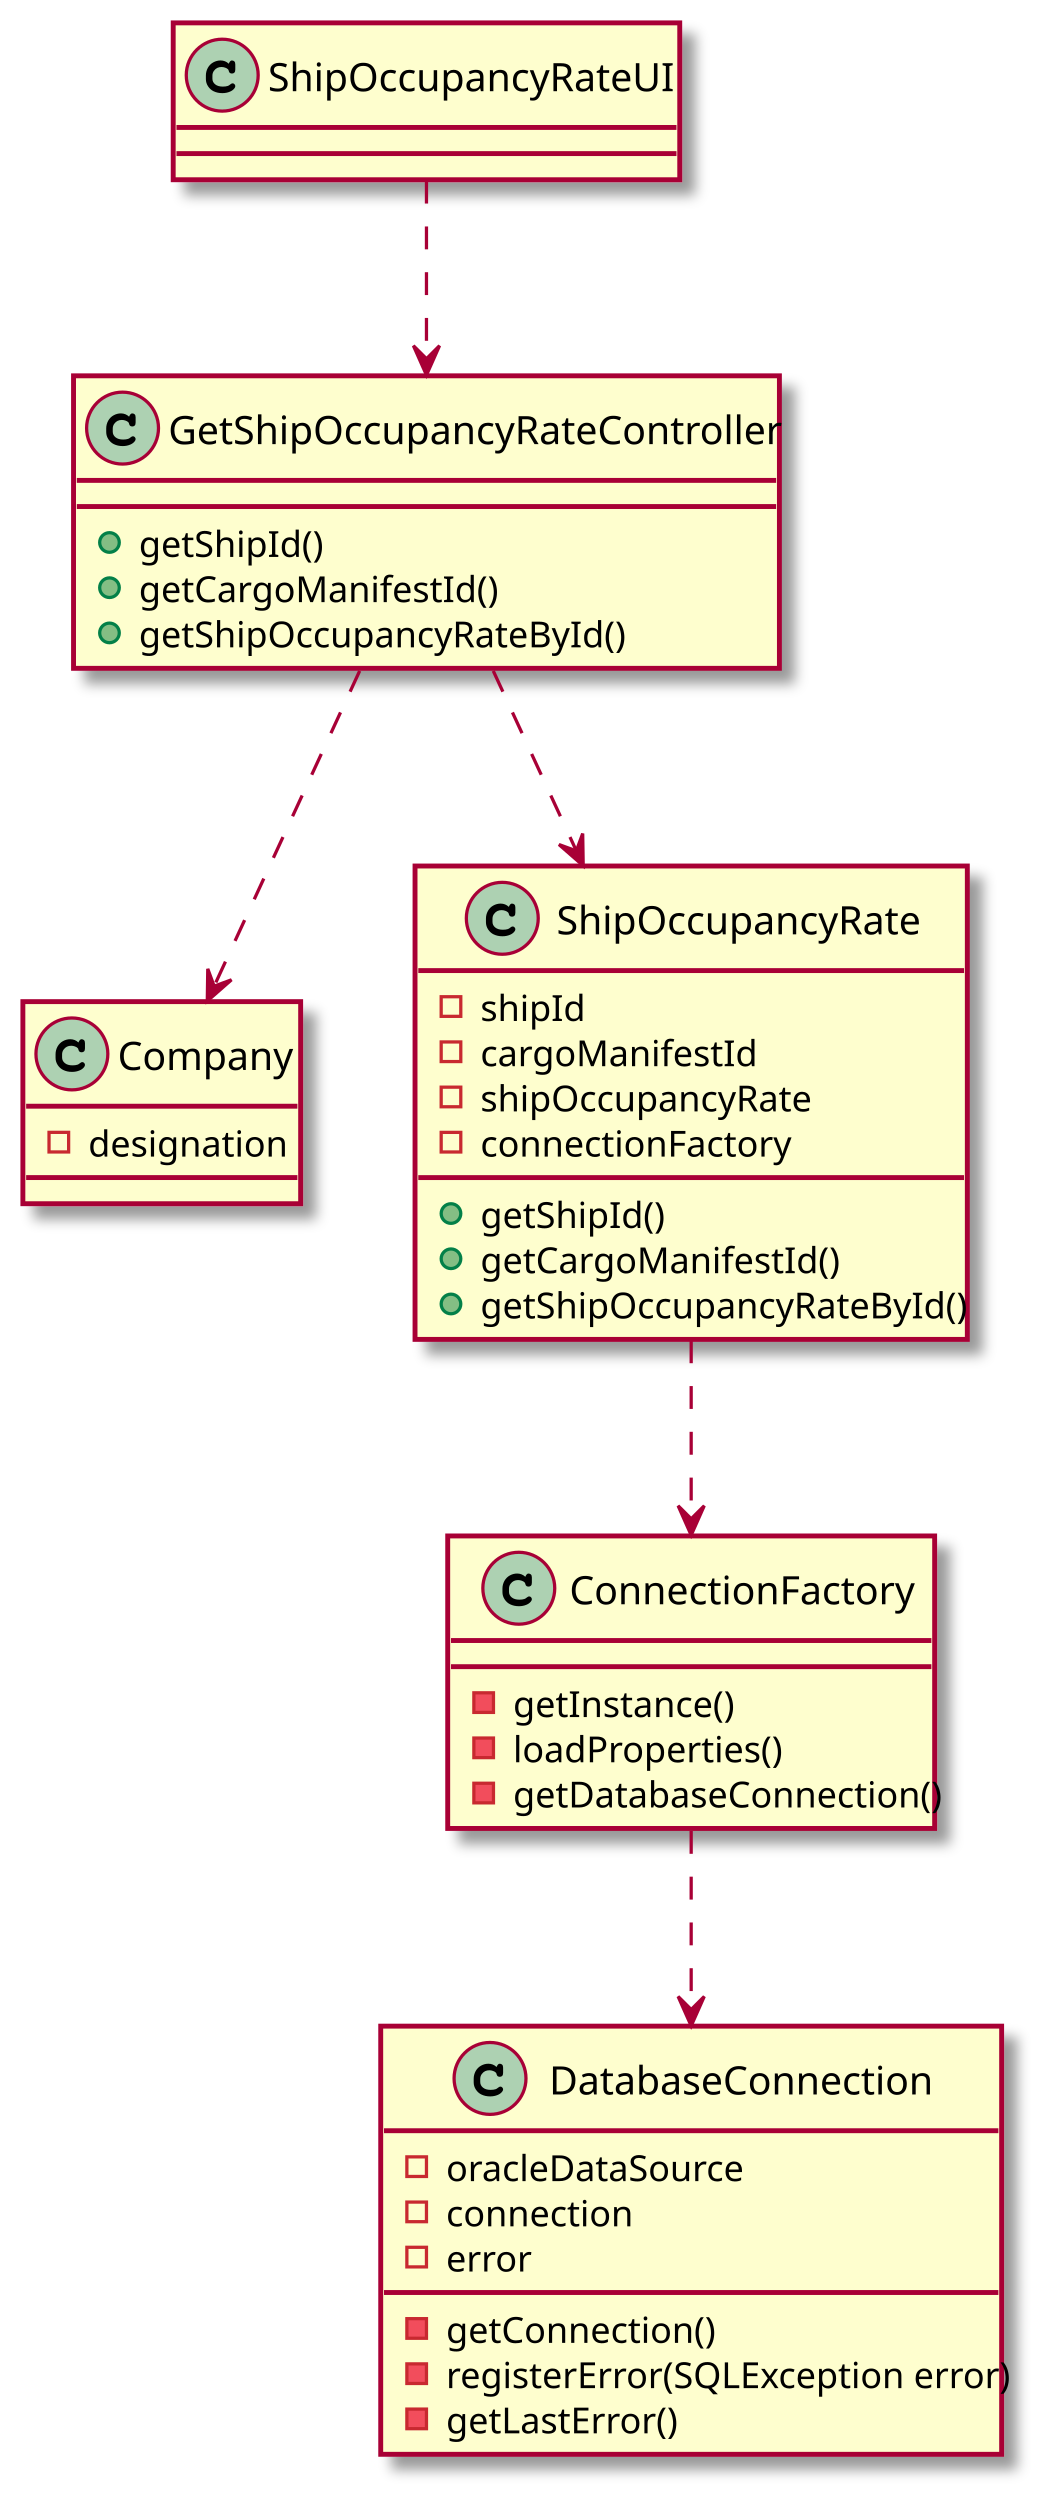
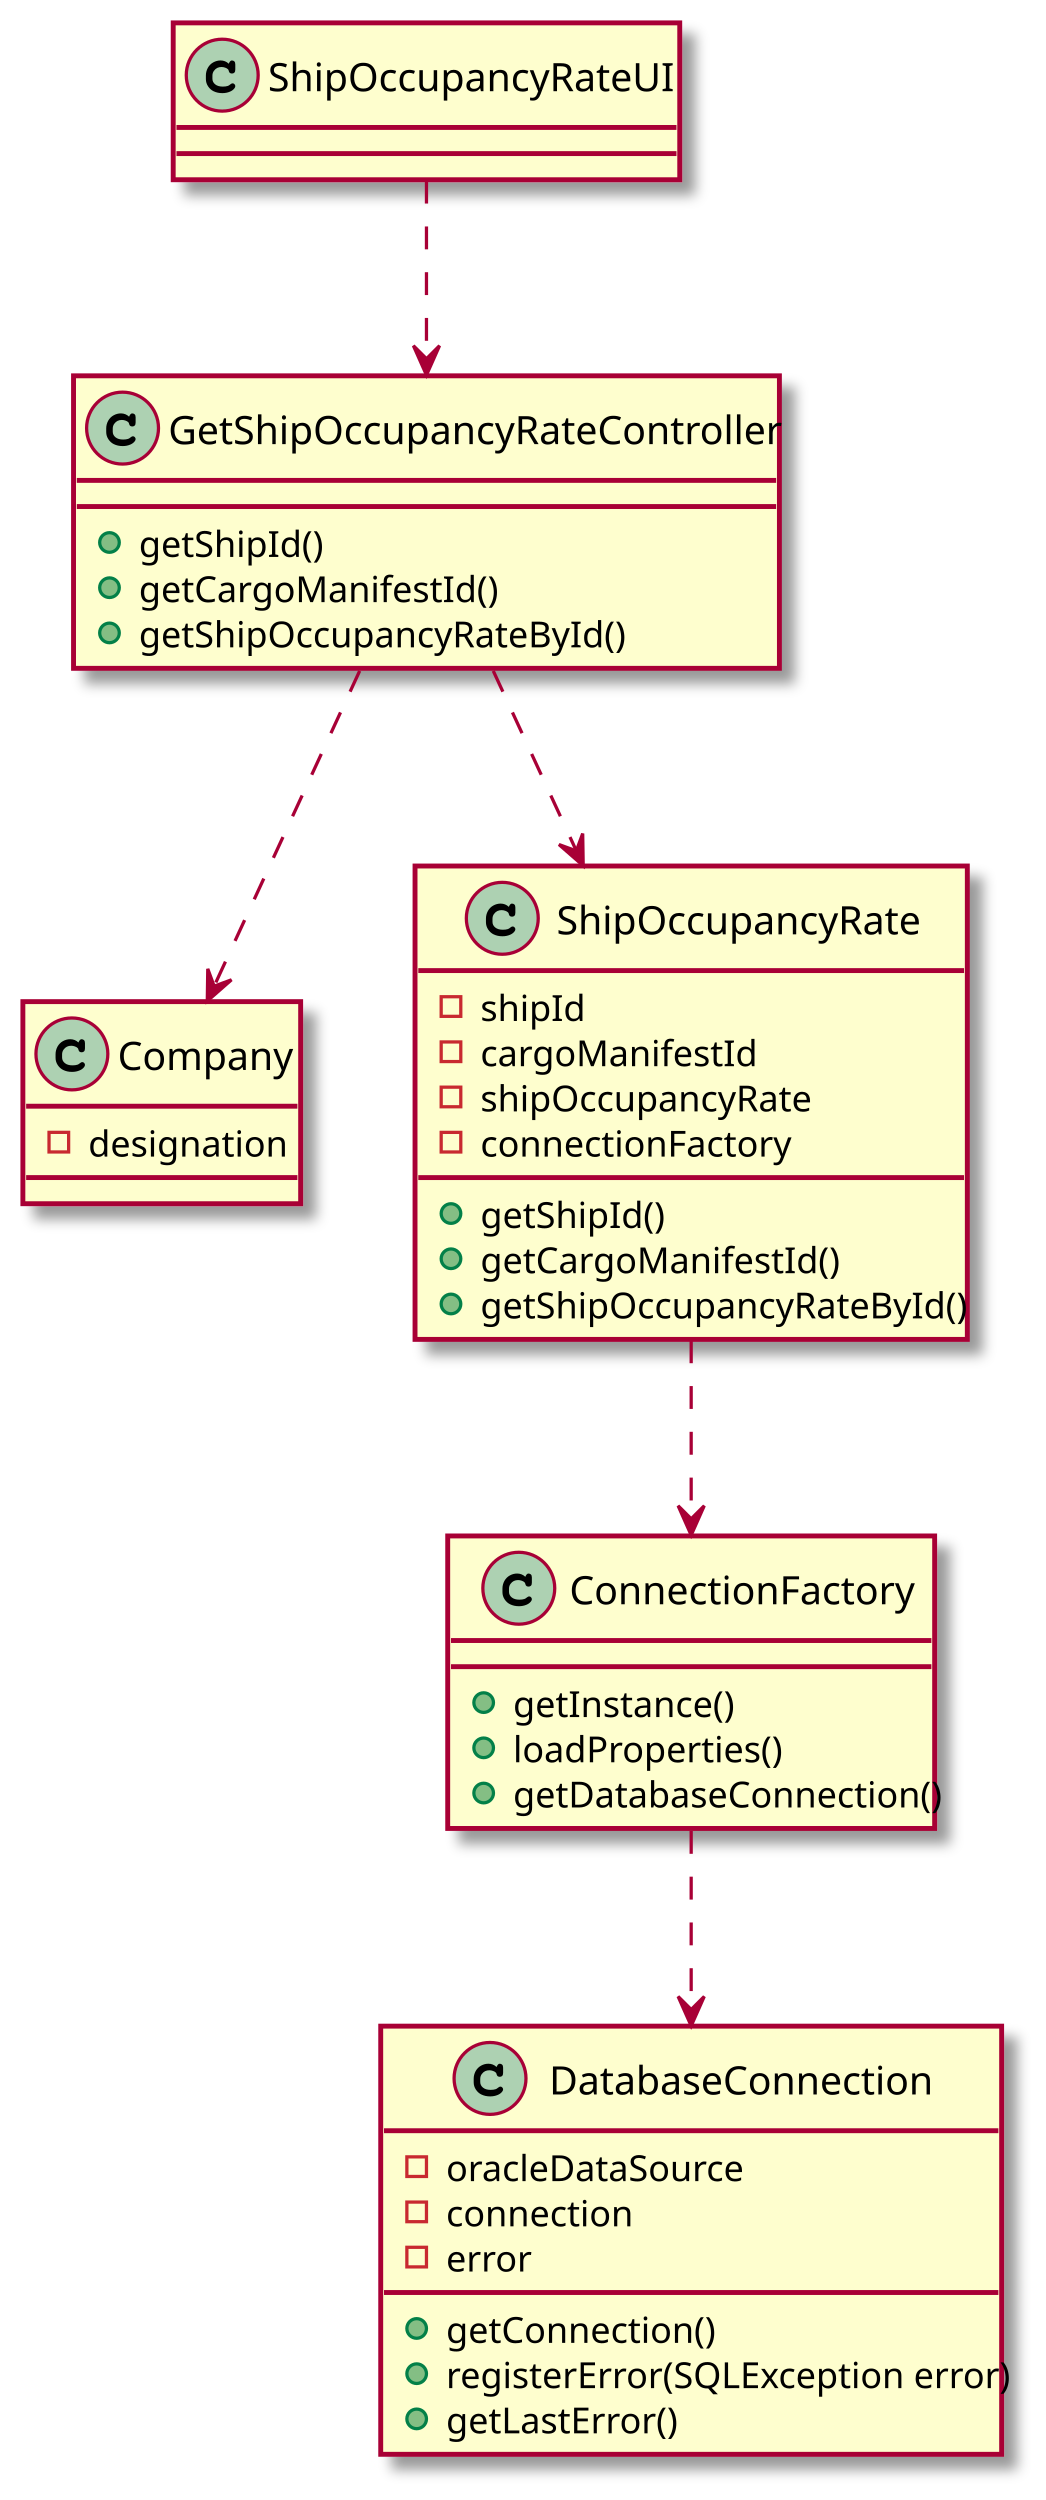
<svg xmlns="http://www.w3.org/2000/svg" contentScriptType="application/ecmascript" contentStyleType="text/css" height="765px" preserveAspectRatio="none" style="width:320px;height:765px;background:#FFFFFF;" version="1.1" viewBox="0 0 320 765" width="320px" zoomAndPan="magnify">
  <defs>
-     <filter height="300%" id="f14ftc5sic2k97" width="300%" x="-1" y="-1">
+     <filter height="300%" id="fmml9v2rkmpaj" width="300%" x="-1" y="-1">
      <feGaussianBlur result="blurOut" stdDeviation="2.0" />
      <feColorMatrix in="blurOut" result="blurOut2" type="matrix" values="0 0 0 0 0 0 0 0 0 0 0 0 0 0 0 0 0 0 .4 0" />
      <feOffset dx="4.0" dy="4.0" in="blurOut2" result="blurOut3" />
      <feBlend in="SourceGraphic" in2="blurOut3" mode="normal" />
    </filter>
  </defs>
  <g>
-     <rect codeLine="3" fill="#FEFECE" filter="url(#f14ftc5sic2k97)" height="61.836" id="Company" style="stroke:#A80036;stroke-width:1.5;" width="85" x="7" y="306.5" />
+     <rect codeLine="3" fill="#FEFECE" filter="url(#fmml9v2rkmpaj)" height="61.836" id="Company" style="stroke:#A80036;stroke-width:1.5;" width="85" x="7" y="306.5" />
    <ellipse cx="22" cy="322.5" fill="#ADD1B2" rx="11" ry="11" style="stroke:#A80036;stroke-width:1.0;" />
    <path d="M24,319 Q24.203,318.5 24.438,318.25 Q24.672,318 24.938,318 Q25.406,318 25.703,318.281 Q26,318.562 26,319.219 L26,320.781 Q26,321.438 25.719,321.719 Q25.438,322 25,322 Q24.609,322 24.359,321.828 Q24.109,321.656 24,321.203 Q23.953,320.891 23.781,320.719 Q23.469,320.391 22.906,320.203 Q22.344,320 21.781,320 Q21.078,320 20.484,320.281 Q19.906,320.562 19.453,321.188 Q19,321.812 19,322.672 L19,323.594 Q19,324.625 19.844,325.312 Q20.688,326 22.188,326 Q23.078,326 23.703,325.797 Q24.062,325.688 24.469,325.328 Q24.734,325.125 24.875,325.062 Q25.016,325 25.188,325 Q25.516,325 25.75,325.266 Q26,325.516 26,325.875 Q26,326.219 25.656,326.625 Q25.156,327.219 24.359,327.547 Q23.312,328 22.031,328 Q20.531,328 19.328,327.406 Q18.359,326.938 17.672,325.922 Q17,324.906 17,323.703 L17,322.609 Q17,321.359 17.594,320.266 Q18.203,319.172 19.25,318.594 Q20.312,318 21.5,318 Q22.219,318 22.844,318.25 Q23.469,318.5 24,319 Z " fill="#000000" />
    <text fill="#000000" font-family="sans-serif" font-size="12" lengthAdjust="spacing" textLength="53" x="36" y="327.41">Company</text>
    <line style="stroke:#A80036;stroke-width:1.5;" x1="8" x2="91" y1="338.5" y2="338.5" />
    <rect fill="none" height="6" style="stroke:#C82930;stroke-width:1.0;" width="6" x="15" y="346.5" />
    <text fill="#000000" font-family="sans-serif" font-size="11" lengthAdjust="spacing" textLength="55" x="27" y="353.919">designation</text>
    <line style="stroke:#A80036;stroke-width:1.5;" x1="8" x2="91" y1="360.336" y2="360.336" />
-     <rect codeLine="7" fill="#FEFECE" filter="url(#f14ftc5sic2k97)" height="48" id="ShipOccupancyRateUI" style="stroke:#A80036;stroke-width:1.5;" width="155" x="53" y="7" />
+     <rect codeLine="7" fill="#FEFECE" filter="url(#fmml9v2rkmpaj)" height="48" id="ShipOccupancyRateUI" style="stroke:#A80036;stroke-width:1.5;" width="155" x="53" y="7" />
    <ellipse cx="68" cy="23" fill="#ADD1B2" rx="11" ry="11" style="stroke:#A80036;stroke-width:1.0;" />
    <path d="M70,19.5 Q70.203,19 70.438,18.75 Q70.672,18.5 70.938,18.5 Q71.406,18.5 71.703,18.781 Q72,19.062 72,19.719 L72,21.281 Q72,21.938 71.719,22.219 Q71.438,22.5 71,22.5 Q70.609,22.5 70.359,22.328 Q70.109,22.156 70,21.703 Q69.953,21.391 69.781,21.219 Q69.469,20.891 68.906,20.703 Q68.344,20.5 67.781,20.5 Q67.078,20.5 66.484,20.781 Q65.906,21.062 65.453,21.688 Q65,22.312 65,23.172 L65,24.094 Q65,25.125 65.844,25.812 Q66.688,26.5 68.188,26.5 Q69.078,26.5 69.703,26.297 Q70.062,26.188 70.469,25.828 Q70.734,25.625 70.875,25.562 Q71.016,25.5 71.188,25.5 Q71.516,25.5 71.75,25.766 Q72,26.016 72,26.375 Q72,26.719 71.656,27.125 Q71.156,27.719 70.359,28.047 Q69.312,28.5 68.031,28.5 Q66.531,28.5 65.328,27.906 Q64.359,27.438 63.672,26.422 Q63,25.406 63,24.203 L63,23.109 Q63,21.859 63.594,20.766 Q64.203,19.672 65.25,19.094 Q66.312,18.5 67.5,18.5 Q68.219,18.5 68.844,18.75 Q69.469,19 70,19.5 Z " fill="#000000" />
    <text fill="#000000" font-family="sans-serif" font-size="12" lengthAdjust="spacing" textLength="123" x="82" y="27.91">ShipOccupancyRateUI</text>
    <line style="stroke:#A80036;stroke-width:1.5;" x1="54" x2="207" y1="39" y2="39" />
    <line style="stroke:#A80036;stroke-width:1.5;" x1="54" x2="207" y1="47" y2="47" />
-     <rect codeLine="10" fill="#FEFECE" filter="url(#f14ftc5sic2k97)" height="89.508" id="GetShipOccupancyRateController" style="stroke:#A80036;stroke-width:1.5;" width="216" x="22.5" y="115" />
+     <rect codeLine="10" fill="#FEFECE" filter="url(#fmml9v2rkmpaj)" height="89.508" id="GetShipOccupancyRateController" style="stroke:#A80036;stroke-width:1.5;" width="216" x="22.5" y="115" />
    <ellipse cx="37.5" cy="131" fill="#ADD1B2" rx="11" ry="11" style="stroke:#A80036;stroke-width:1.0;" />
    <path d="M39.5,127.5 Q39.703,127 39.938,126.75 Q40.172,126.5 40.438,126.5 Q40.906,126.5 41.203,126.781 Q41.5,127.062 41.5,127.719 L41.5,129.281 Q41.5,129.938 41.219,130.219 Q40.938,130.5 40.5,130.5 Q40.109,130.5 39.859,130.328 Q39.609,130.156 39.5,129.703 Q39.453,129.391 39.281,129.219 Q38.969,128.891 38.406,128.703 Q37.844,128.5 37.281,128.5 Q36.578,128.5 35.984,128.781 Q35.406,129.062 34.953,129.688 Q34.5,130.312 34.5,131.172 L34.5,132.094 Q34.5,133.125 35.344,133.812 Q36.188,134.5 37.688,134.5 Q38.578,134.5 39.203,134.297 Q39.562,134.188 39.969,133.828 Q40.234,133.625 40.375,133.562 Q40.516,133.5 40.688,133.5 Q41.016,133.5 41.25,133.766 Q41.5,134.016 41.5,134.375 Q41.5,134.719 41.156,135.125 Q40.656,135.719 39.859,136.047 Q38.812,136.5 37.531,136.5 Q36.031,136.5 34.828,135.906 Q33.859,135.438 33.172,134.422 Q32.5,133.406 32.5,132.203 L32.5,131.109 Q32.5,129.859 33.094,128.766 Q33.703,127.672 34.75,127.094 Q35.812,126.5 37,126.5 Q37.719,126.5 38.344,126.75 Q38.969,127 39.5,127.5 Z " fill="#000000" />
    <text fill="#000000" font-family="sans-serif" font-size="12" lengthAdjust="spacing" textLength="184" x="51.5" y="135.91">GetShipOccupancyRateController</text>
    <line style="stroke:#A80036;stroke-width:1.5;" x1="23.5" x2="237.5" y1="147" y2="147" />
    <line style="stroke:#A80036;stroke-width:1.5;" x1="23.5" x2="237.5" y1="155" y2="155" />
    <ellipse cx="33.5" cy="166" fill="#84BE84" rx="3" ry="3" style="stroke:#038048;stroke-width:1.0;" />
    <text fill="#000000" font-family="sans-serif" font-size="11" lengthAdjust="spacing" textLength="52" x="42.5" y="170.419">getShipId()</text>
    <ellipse cx="33.5" cy="179.836" fill="#84BE84" rx="3" ry="3" style="stroke:#038048;stroke-width:1.0;" />
    <text fill="#000000" font-family="sans-serif" font-size="11" lengthAdjust="spacing" textLength="101" x="42.5" y="184.255">getCargoManifestId()</text>
    <ellipse cx="33.5" cy="193.672" fill="#84BE84" rx="3" ry="3" style="stroke:#038048;stroke-width:1.0;" />
    <text fill="#000000" font-family="sans-serif" font-size="11" lengthAdjust="spacing" textLength="143" x="42.5" y="198.091">getShipOccupancyRateById()</text>
-     <rect codeLine="16" fill="#FEFECE" filter="url(#f14ftc5sic2k97)" height="144.852" id="ShipOccupancyRate" style="stroke:#A80036;stroke-width:1.5;" width="169" x="127" y="265" />
+     <rect codeLine="16" fill="#FEFECE" filter="url(#fmml9v2rkmpaj)" height="144.852" id="ShipOccupancyRate" style="stroke:#A80036;stroke-width:1.5;" width="169" x="127" y="265" />
    <ellipse cx="153.7" cy="281" fill="#ADD1B2" rx="11" ry="11" style="stroke:#A80036;stroke-width:1.0;" />
    <path d="M155.7,277.5 Q155.903,277 156.137,276.75 Q156.372,276.5 156.637,276.5 Q157.106,276.5 157.403,276.781 Q157.7,277.062 157.7,277.719 L157.7,279.281 Q157.7,279.938 157.419,280.219 Q157.137,280.5 156.7,280.5 Q156.309,280.5 156.059,280.328 Q155.809,280.156 155.7,279.703 Q155.653,279.391 155.481,279.219 Q155.169,278.891 154.606,278.703 Q154.044,278.5 153.481,278.5 Q152.778,278.5 152.184,278.781 Q151.606,279.062 151.153,279.688 Q150.7,280.312 150.7,281.172 L150.7,282.094 Q150.7,283.125 151.544,283.812 Q152.387,284.5 153.887,284.5 Q154.778,284.5 155.403,284.297 Q155.762,284.188 156.169,283.828 Q156.434,283.625 156.575,283.562 Q156.716,283.5 156.887,283.5 Q157.216,283.5 157.45,283.766 Q157.7,284.016 157.7,284.375 Q157.7,284.719 157.356,285.125 Q156.856,285.719 156.059,286.047 Q155.012,286.5 153.731,286.5 Q152.231,286.5 151.028,285.906 Q150.059,285.438 149.372,284.422 Q148.7,283.406 148.7,282.203 L148.7,281.109 Q148.7,279.859 149.294,278.766 Q149.903,277.672 150.95,277.094 Q152.012,276.5 153.2,276.5 Q153.919,276.5 154.544,276.75 Q155.169,277 155.7,277.5 Z " fill="#000000" />
    <text fill="#000000" font-family="sans-serif" font-size="12" lengthAdjust="spacing" textLength="111" x="170.3" y="285.91">ShipOccupancyRate</text>
    <line style="stroke:#A80036;stroke-width:1.5;" x1="128" x2="295" y1="297" y2="297" />
    <rect fill="none" height="6" style="stroke:#C82930;stroke-width:1.0;" width="6" x="135" y="305" />
    <text fill="#000000" font-family="sans-serif" font-size="11" lengthAdjust="spacing" textLength="28" x="147" y="312.419">shipId</text>
    <rect fill="none" height="6" style="stroke:#C82930;stroke-width:1.0;" width="6" x="135" y="318.836" />
    <text fill="#000000" font-family="sans-serif" font-size="11" lengthAdjust="spacing" textLength="77" x="147" y="326.255">cargoManifestId</text>
    <rect fill="none" height="6" style="stroke:#C82930;stroke-width:1.0;" width="6" x="135" y="332.672" />
    <text fill="#000000" font-family="sans-serif" font-size="11" lengthAdjust="spacing" textLength="98" x="147" y="340.091">shipOccupancyRate</text>
    <rect fill="none" height="6" style="stroke:#C82930;stroke-width:1.0;" width="6" x="135" y="346.508" />
    <text fill="#000000" font-family="sans-serif" font-size="11" lengthAdjust="spacing" textLength="90" x="147" y="353.927">connectionFactory</text>
    <line style="stroke:#A80036;stroke-width:1.5;" x1="128" x2="295" y1="360.344" y2="360.344" />
    <ellipse cx="138" cy="371.344" fill="#84BE84" rx="3" ry="3" style="stroke:#038048;stroke-width:1.0;" />
    <text fill="#000000" font-family="sans-serif" font-size="11" lengthAdjust="spacing" textLength="52" x="147" y="375.763">getShipId()</text>
    <ellipse cx="138" cy="385.18" fill="#84BE84" rx="3" ry="3" style="stroke:#038048;stroke-width:1.0;" />
    <text fill="#000000" font-family="sans-serif" font-size="11" lengthAdjust="spacing" textLength="101" x="147" y="389.599">getCargoManifestId()</text>
    <ellipse cx="138" cy="399.016" fill="#84BE84" rx="3" ry="3" style="stroke:#038048;stroke-width:1.0;" />
    <text fill="#000000" font-family="sans-serif" font-size="11" lengthAdjust="spacing" textLength="143" x="147" y="403.435">getShipOccupancyRateById()</text>
-     <rect codeLine="26" fill="#FEFECE" filter="url(#f14ftc5sic2k97)" height="89.508" id="ConnectionFactory" style="stroke:#A80036;stroke-width:1.5;" width="149" x="137" y="470" />
+     <rect codeLine="26" fill="#FEFECE" filter="url(#fmml9v2rkmpaj)" height="89.508" id="ConnectionFactory" style="stroke:#A80036;stroke-width:1.5;" width="149" x="137" y="470" />
    <ellipse cx="158.75" cy="486" fill="#ADD1B2" rx="11" ry="11" style="stroke:#A80036;stroke-width:1.0;" />
    <path d="M160.75,482.5 Q160.953,482 161.188,481.75 Q161.422,481.5 161.688,481.5 Q162.156,481.5 162.453,481.781 Q162.75,482.062 162.75,482.719 L162.75,484.281 Q162.75,484.938 162.469,485.219 Q162.188,485.5 161.75,485.5 Q161.359,485.5 161.109,485.328 Q160.859,485.156 160.75,484.703 Q160.703,484.391 160.531,484.219 Q160.219,483.891 159.656,483.703 Q159.094,483.5 158.531,483.5 Q157.828,483.5 157.234,483.781 Q156.656,484.062 156.203,484.688 Q155.75,485.312 155.75,486.172 L155.75,487.094 Q155.75,488.125 156.594,488.812 Q157.438,489.5 158.938,489.5 Q159.828,489.5 160.453,489.297 Q160.812,489.188 161.219,488.828 Q161.484,488.625 161.625,488.562 Q161.766,488.5 161.938,488.5 Q162.266,488.5 162.5,488.766 Q162.75,489.016 162.75,489.375 Q162.75,489.719 162.406,490.125 Q161.906,490.719 161.109,491.047 Q160.062,491.5 158.781,491.5 Q157.281,491.5 156.078,490.906 Q155.109,490.438 154.422,489.422 Q153.75,488.406 153.75,487.203 L153.75,486.109 Q153.75,484.859 154.344,483.766 Q154.953,482.672 156,482.094 Q157.062,481.5 158.25,481.5 Q158.969,481.5 159.594,481.75 Q160.219,482 160.75,482.5 Z " fill="#000000" />
    <text fill="#000000" font-family="sans-serif" font-size="12" lengthAdjust="spacing" textLength="102" x="174.25" y="490.91">ConnectionFactory</text>
    <line style="stroke:#A80036;stroke-width:1.5;" x1="138" x2="285" y1="502" y2="502" />
    <line style="stroke:#A80036;stroke-width:1.5;" x1="138" x2="285" y1="510" y2="510" />
-     <rect fill="#F24D5C" height="6" style="stroke:#C82930;stroke-width:1.0;" width="6" x="145" y="518" />
+     <ellipse cx="148" cy="521" fill="#84BE84" rx="3" ry="3" style="stroke:#038048;stroke-width:1.0;" />
    <text fill="#000000" font-family="sans-serif" font-size="11" lengthAdjust="spacing" textLength="64" x="157" y="525.419">getInstance()</text>
-     <rect fill="#F24D5C" height="6" style="stroke:#C82930;stroke-width:1.0;" width="6" x="145" y="531.836" />
+     <ellipse cx="148" cy="534.836" fill="#84BE84" rx="3" ry="3" style="stroke:#038048;stroke-width:1.0;" />
    <text fill="#000000" font-family="sans-serif" font-size="11" lengthAdjust="spacing" textLength="77" x="157" y="539.255">loadProperties()</text>
-     <rect fill="#F24D5C" height="6" style="stroke:#C82930;stroke-width:1.0;" width="6" x="145" y="545.672" />
+     <ellipse cx="148" cy="548.672" fill="#84BE84" rx="3" ry="3" style="stroke:#038048;stroke-width:1.0;" />
    <text fill="#000000" font-family="sans-serif" font-size="11" lengthAdjust="spacing" textLength="123" x="157" y="553.091">getDatabaseConnection()</text>
-     <rect codeLine="32" fill="#FEFECE" filter="url(#f14ftc5sic2k97)" height="131.016" id="DatabaseConnection" style="stroke:#A80036;stroke-width:1.5;" width="190" x="116.5" y="620" />
+     <rect codeLine="32" fill="#FEFECE" filter="url(#fmml9v2rkmpaj)" height="131.016" id="DatabaseConnection" style="stroke:#A80036;stroke-width:1.5;" width="190" x="116.5" y="620" />
    <ellipse cx="149.95" cy="636" fill="#ADD1B2" rx="11" ry="11" style="stroke:#A80036;stroke-width:1.0;" />
    <path d="M151.95,632.5 Q152.153,632 152.387,631.75 Q152.622,631.5 152.887,631.5 Q153.356,631.5 153.653,631.781 Q153.95,632.062 153.95,632.719 L153.95,634.281 Q153.95,634.938 153.669,635.219 Q153.387,635.5 152.95,635.5 Q152.559,635.5 152.309,635.328 Q152.059,635.156 151.95,634.703 Q151.903,634.391 151.731,634.219 Q151.419,633.891 150.856,633.703 Q150.294,633.5 149.731,633.5 Q149.028,633.5 148.434,633.781 Q147.856,634.062 147.403,634.688 Q146.95,635.312 146.95,636.172 L146.95,637.094 Q146.95,638.125 147.794,638.812 Q148.637,639.5 150.137,639.5 Q151.028,639.5 151.653,639.297 Q152.012,639.188 152.419,638.828 Q152.684,638.625 152.825,638.562 Q152.966,638.5 153.137,638.5 Q153.466,638.5 153.7,638.766 Q153.95,639.016 153.95,639.375 Q153.95,639.719 153.606,640.125 Q153.106,640.719 152.309,641.047 Q151.262,641.5 149.981,641.5 Q148.481,641.5 147.278,640.906 Q146.309,640.438 145.622,639.422 Q144.95,638.406 144.95,637.203 L144.95,636.109 Q144.95,634.859 145.544,633.766 Q146.153,632.672 147.2,632.094 Q148.262,631.5 149.45,631.5 Q150.169,631.5 150.794,631.75 Q151.419,632 151.95,632.5 Z " fill="#000000" />
    <text fill="#000000" font-family="sans-serif" font-size="12" lengthAdjust="spacing" textLength="117" x="168.05" y="640.91">DatabaseConnection</text>
    <line style="stroke:#A80036;stroke-width:1.5;" x1="117.5" x2="305.5" y1="652" y2="652" />
    <rect fill="none" height="6" style="stroke:#C82930;stroke-width:1.0;" width="6" x="124.5" y="660" />
    <text fill="#000000" font-family="sans-serif" font-size="11" lengthAdjust="spacing" textLength="87" x="136.5" y="667.419">oracleDataSource</text>
    <rect fill="none" height="6" style="stroke:#C82930;stroke-width:1.0;" width="6" x="124.5" y="673.836" />
    <text fill="#000000" font-family="sans-serif" font-size="11" lengthAdjust="spacing" textLength="53" x="136.5" y="681.255">connection</text>
    <rect fill="none" height="6" style="stroke:#C82930;stroke-width:1.0;" width="6" x="124.5" y="687.672" />
    <text fill="#000000" font-family="sans-serif" font-size="11" lengthAdjust="spacing" textLength="24" x="136.5" y="695.091">error</text>
    <line style="stroke:#A80036;stroke-width:1.5;" x1="117.5" x2="305.5" y1="701.508" y2="701.508" />
-     <rect fill="#F24D5C" height="6" style="stroke:#C82930;stroke-width:1.0;" width="6" x="124.5" y="709.508" />
+     <ellipse cx="127.5" cy="712.508" fill="#84BE84" rx="3" ry="3" style="stroke:#038048;stroke-width:1.0;" />
    <text fill="#000000" font-family="sans-serif" font-size="11" lengthAdjust="spacing" textLength="77" x="136.5" y="716.927">getConnection()</text>
-     <rect fill="#F24D5C" height="6" style="stroke:#C82930;stroke-width:1.0;" width="6" x="124.5" y="723.344" />
+     <ellipse cx="127.5" cy="726.344" fill="#84BE84" rx="3" ry="3" style="stroke:#038048;stroke-width:1.0;" />
    <text fill="#000000" font-family="sans-serif" font-size="11" lengthAdjust="spacing" textLength="164" x="136.5" y="730.763">registerError(SQLException error)</text>
-     <rect fill="#F24D5C" height="6" style="stroke:#C82930;stroke-width:1.0;" width="6" x="124.5" y="737.18" />
+     <ellipse cx="127.5" cy="740.18" fill="#84BE84" rx="3" ry="3" style="stroke:#038048;stroke-width:1.0;" />
    <text fill="#000000" font-family="sans-serif" font-size="11" lengthAdjust="spacing" textLength="68" x="136.5" y="744.599">getLastError()</text>
    <path codeLine="41" d="M130.5,55.29 C130.5,70.48 130.5,90.88 130.5,109.56 " fill="none" id="ShipOccupancyRateUI-to-GetShipOccupancyRateController" style="stroke:#A80036;stroke-width:1.0;stroke-dasharray:7.0,7.0;" />
    <polygon fill="#A80036" points="130.5,114.78,134.5,105.78,130.5,109.78,126.5,105.78,130.5,114.78" style="stroke:#A80036;stroke-width:1.0;" />
    <path codeLine="42" d="M150.94,205.29 C158.63,221.95 167.61,241.41 176.27,260.16 " fill="none" id="GetShipOccupancyRateController-to-ShipOccupancyRate" style="stroke:#A80036;stroke-width:1.0;stroke-dasharray:7.0,7.0;" />
    <polygon fill="#A80036" points="178.46,264.91,178.303,255.062,176.357,260.374,171.045,258.428,178.46,264.91" style="stroke:#A80036;stroke-width:1.0;" />
    <path codeLine="43" d="M110.06,205.29 C96.28,235.14 78.36,273.97 65.59,301.63 " fill="none" id="GetShipOccupancyRateController-to-Company" style="stroke:#A80036;stroke-width:1.0;stroke-dasharray:7.0,7.0;" />
    <polygon fill="#A80036" points="63.43,306.31,70.837,299.819,65.528,301.772,63.576,296.462,63.43,306.31" style="stroke:#A80036;stroke-width:1.0;" />
    <path codeLine="44" d="M211.5,410.14 C211.5,428.43 211.5,447.69 211.5,464.6 " fill="none" id="ShipOccupancyRate-to-ConnectionFactory" style="stroke:#A80036;stroke-width:1.0;stroke-dasharray:7.0,7.0;" />
    <polygon fill="#A80036" points="211.5,469.76,215.5,460.76,211.5,464.76,207.5,460.76,211.5,469.76" style="stroke:#A80036;stroke-width:1.0;" />
    <path codeLine="45" d="M211.5,560.27 C211.5,576.94 211.5,596.32 211.5,614.75 " fill="none" id="ConnectionFactory-to-DatabaseConnection" style="stroke:#A80036;stroke-width:1.0;stroke-dasharray:7.0,7.0;" />
    <polygon fill="#A80036" points="211.5,619.92,215.5,610.92,211.5,614.92,207.5,610.92,211.5,619.92" style="stroke:#A80036;stroke-width:1.0;" />
  </g>
</svg>
